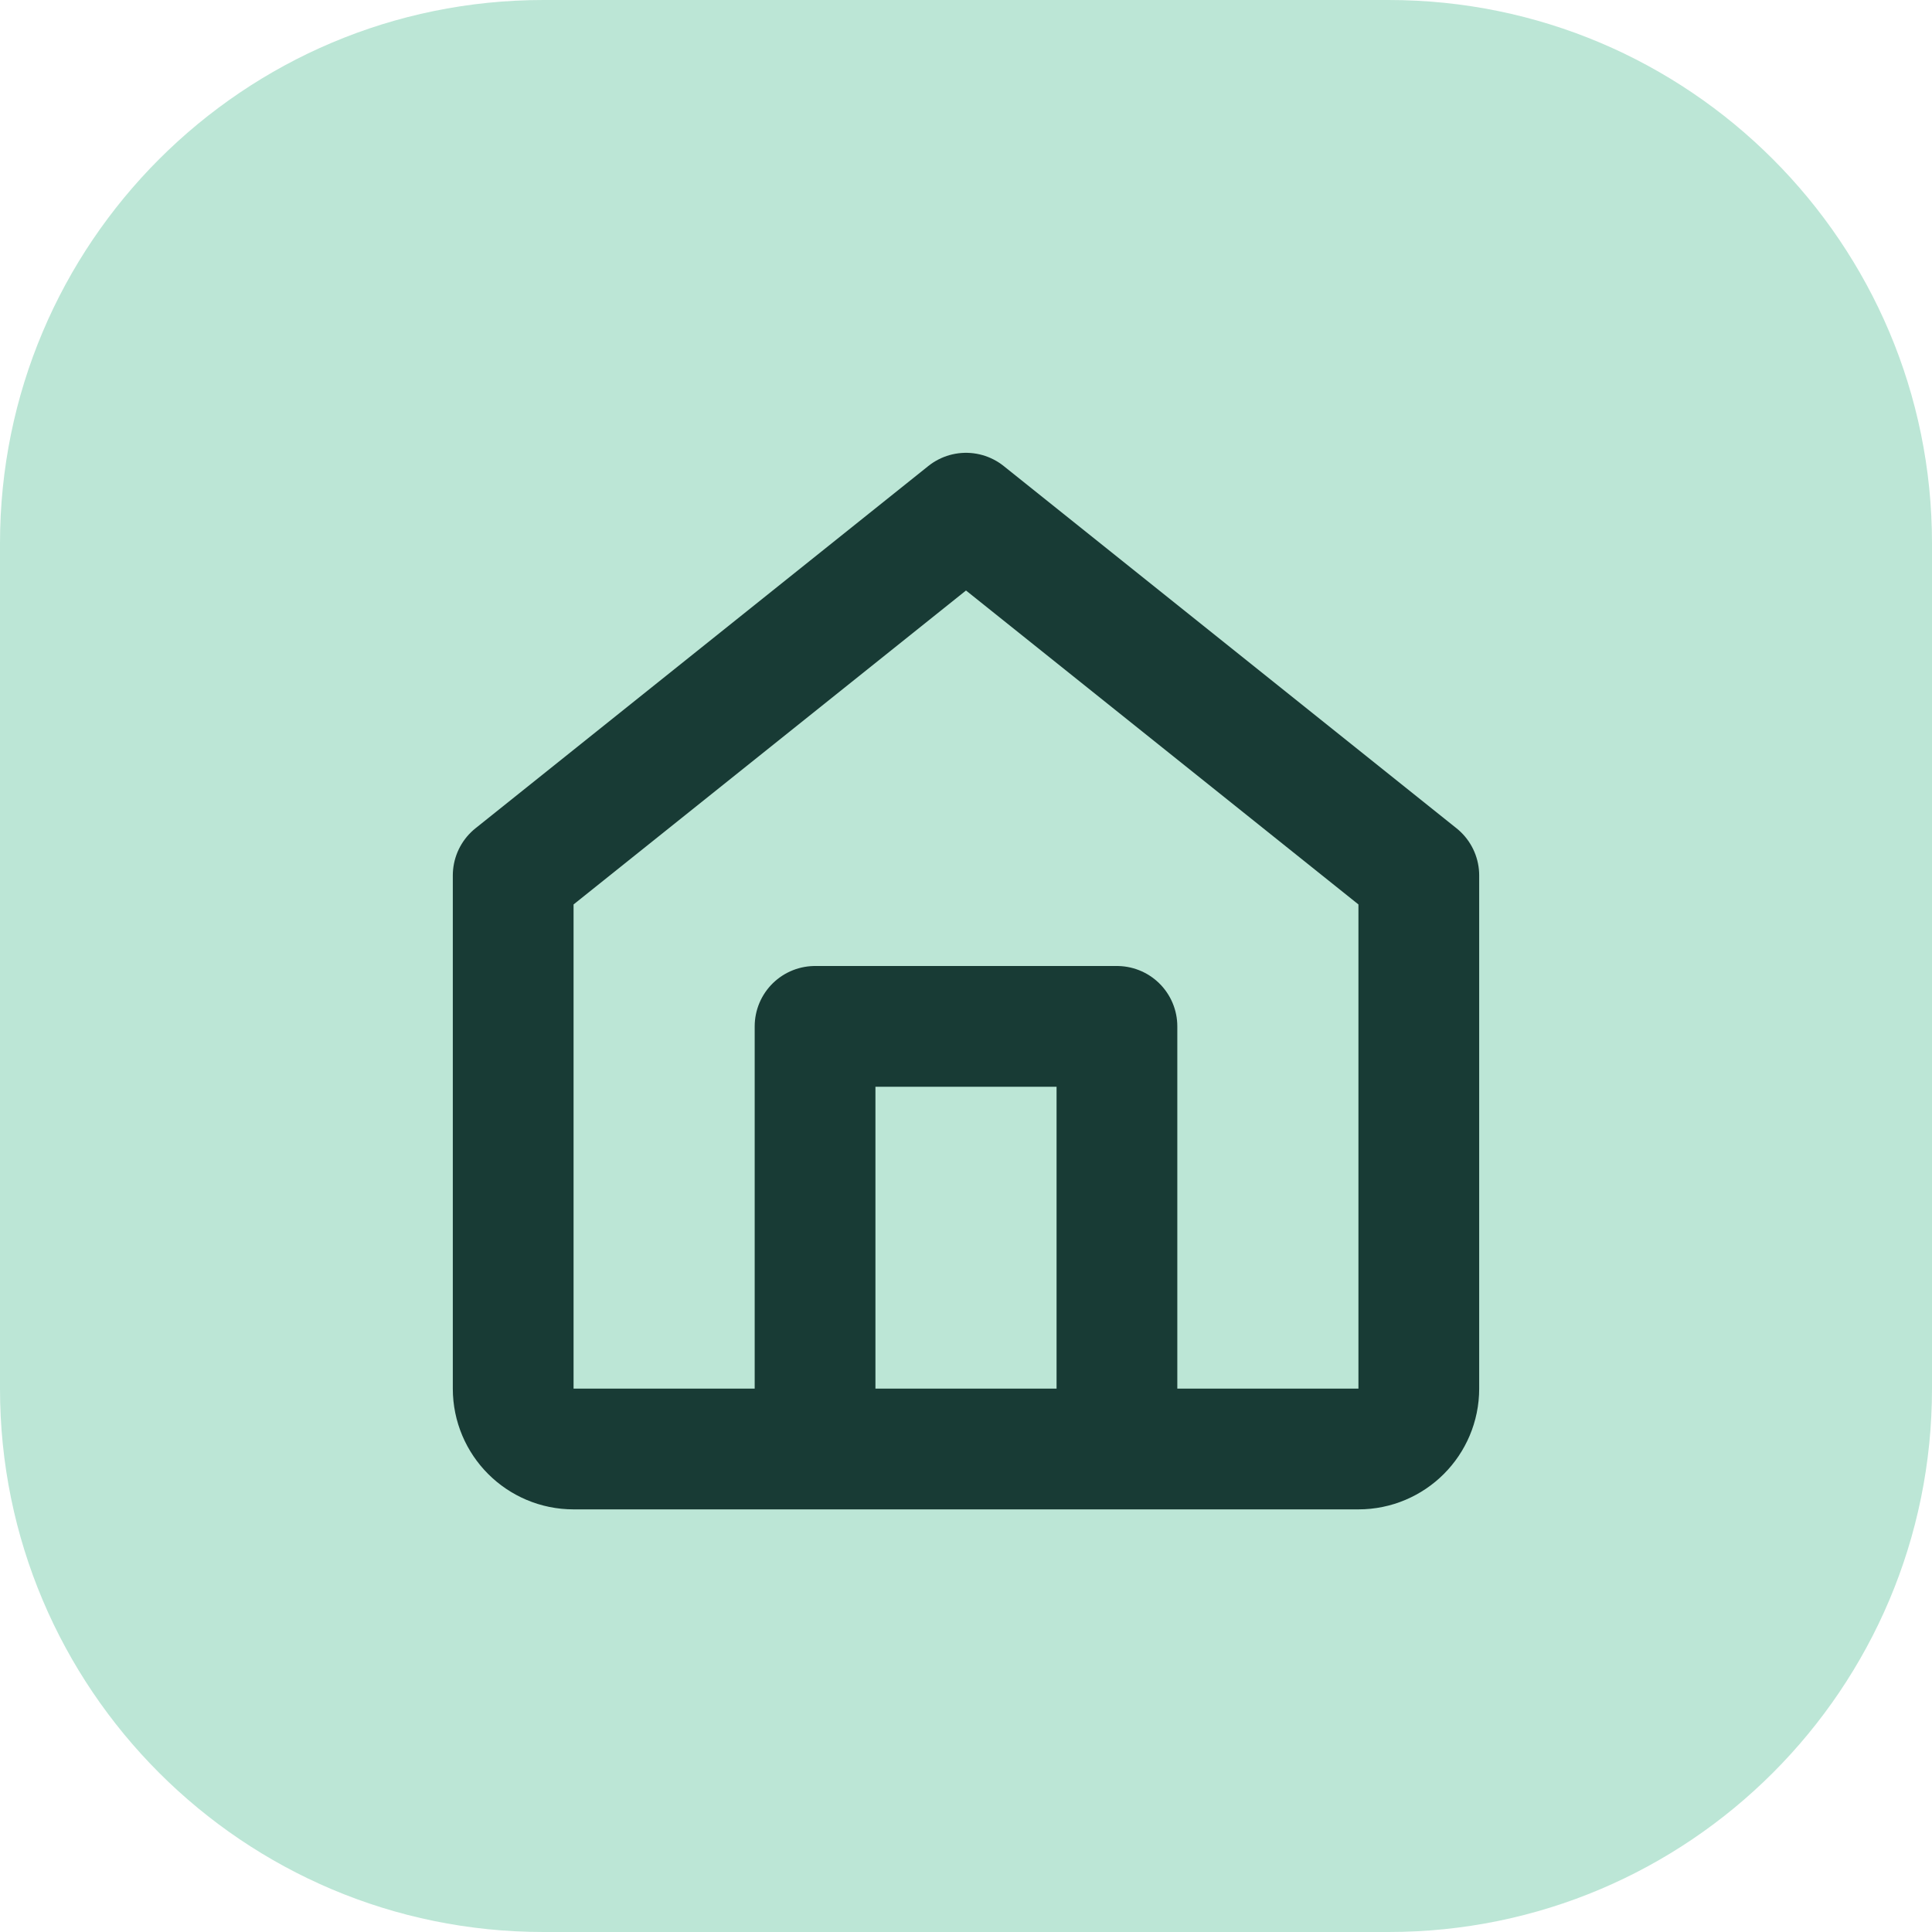
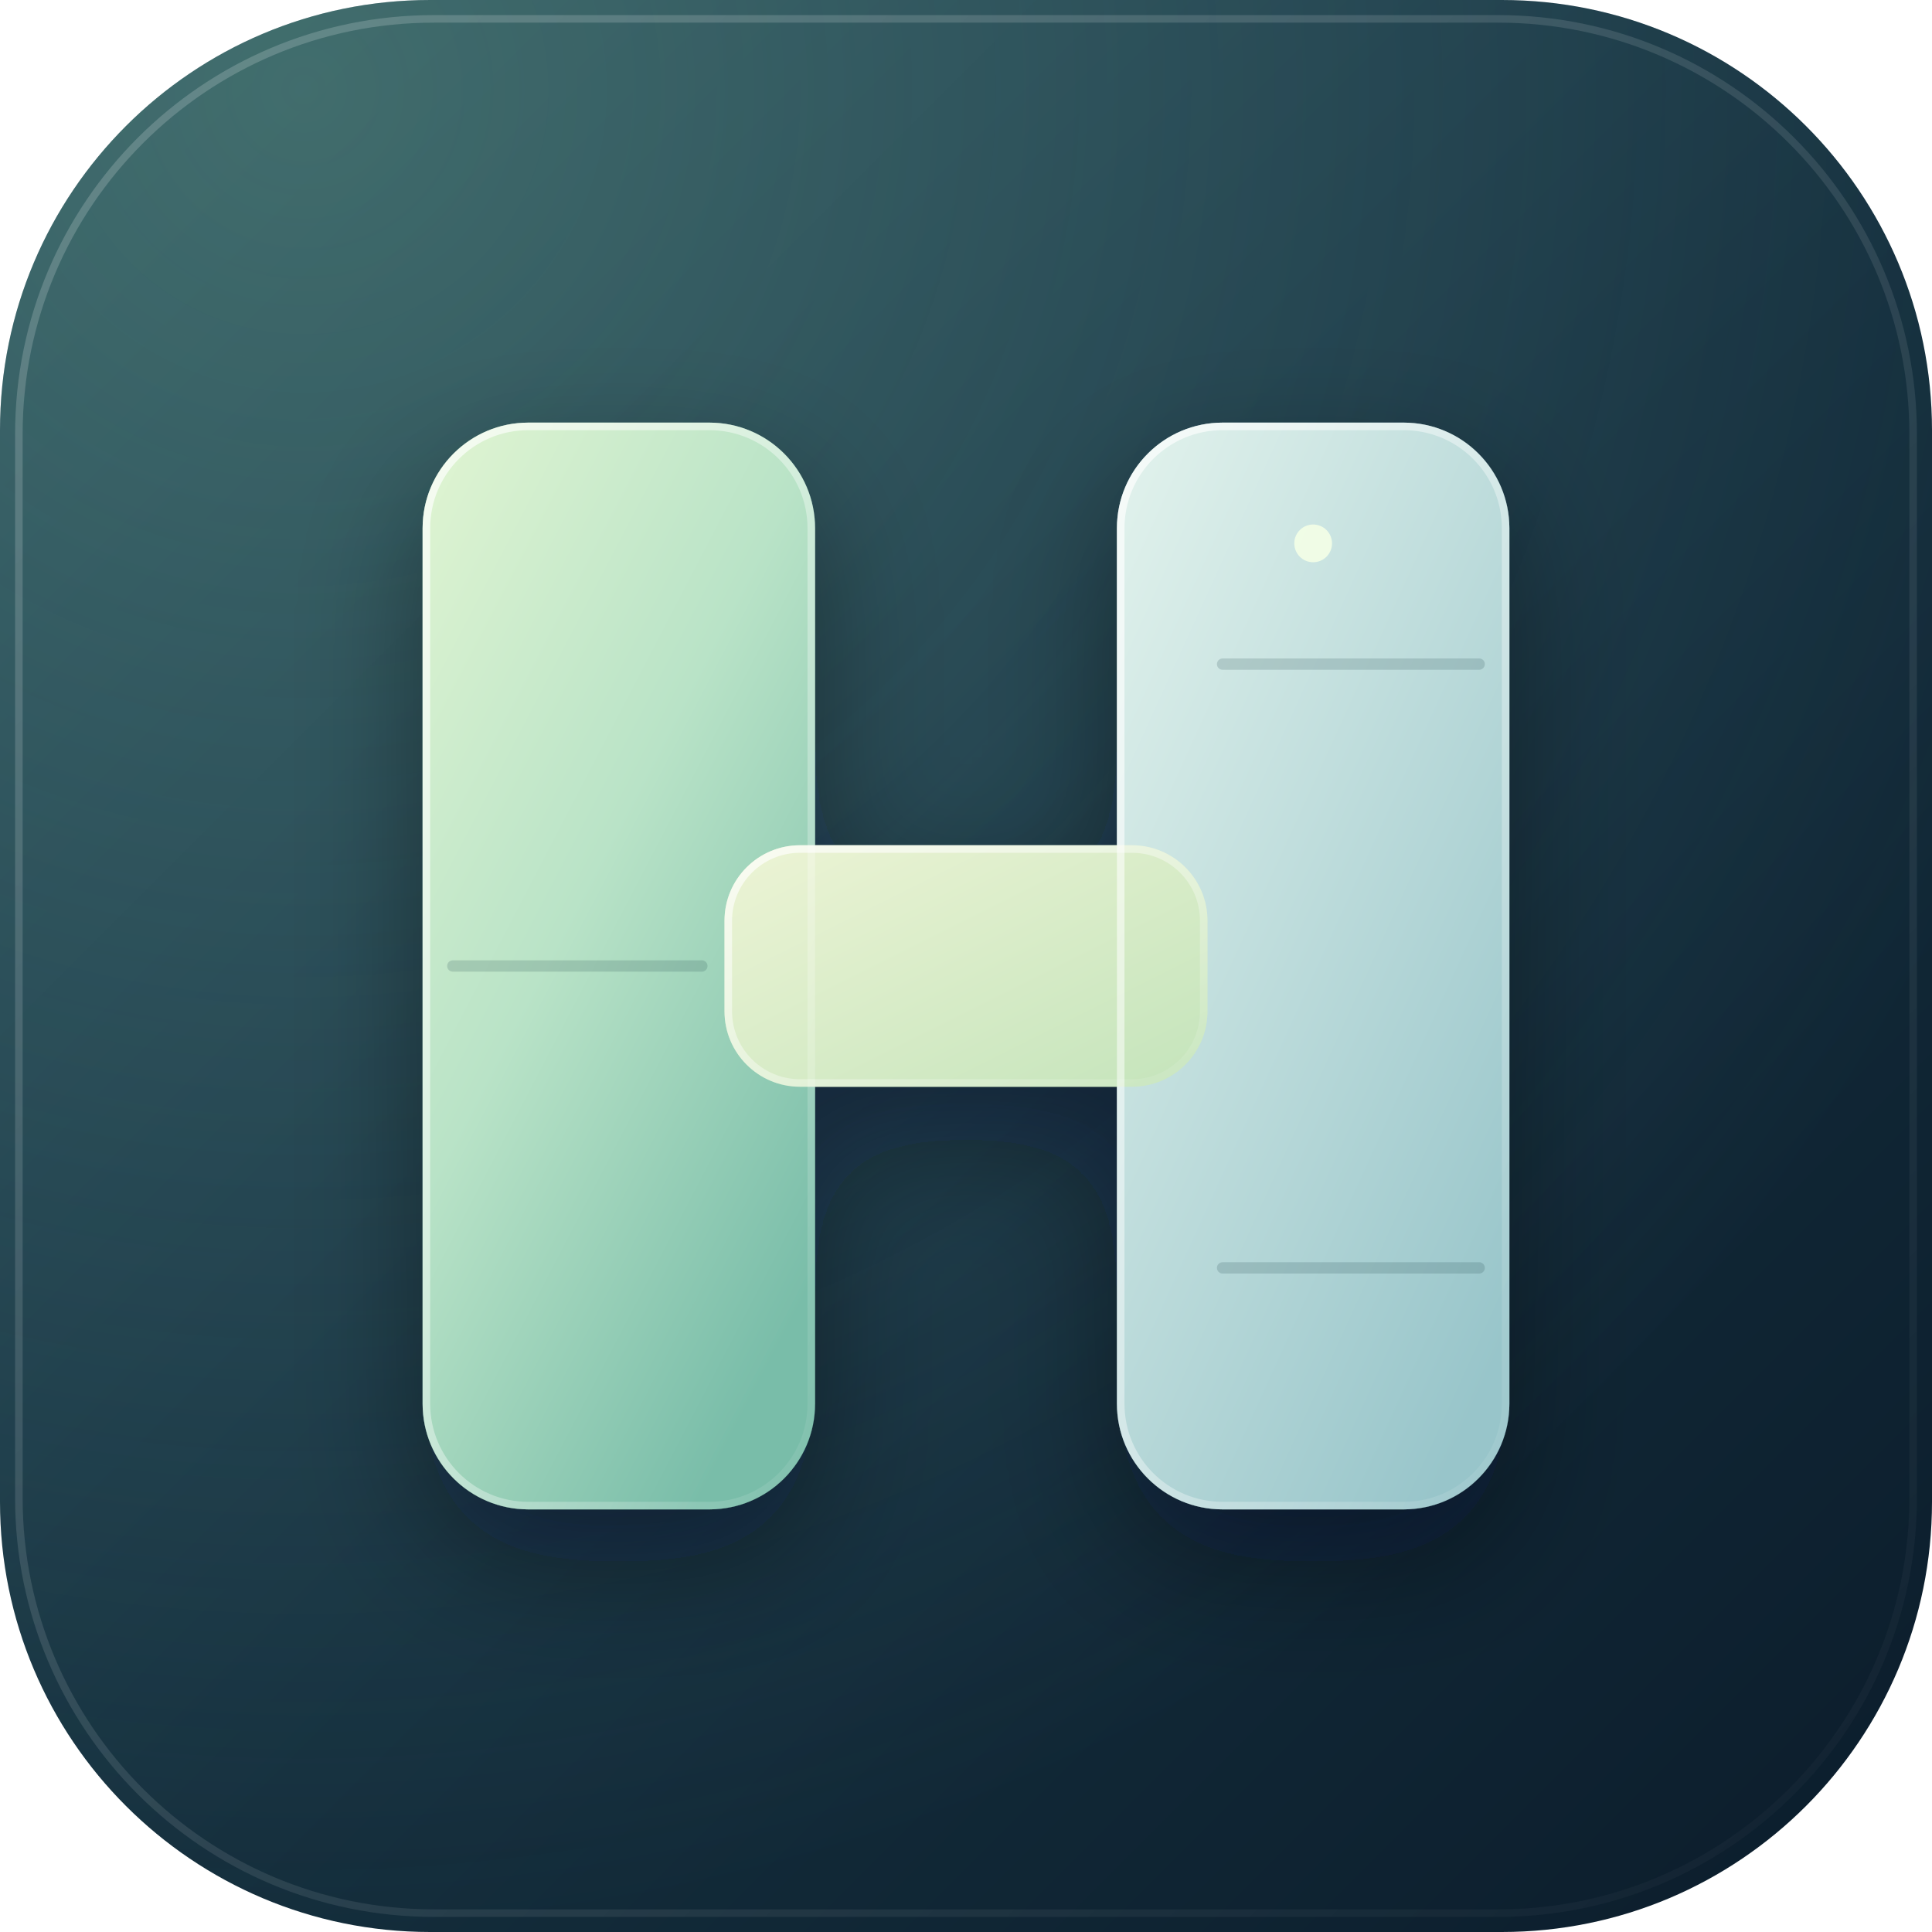
- <svg xmlns="http://www.w3.org/2000/svg" width="64" height="64" viewBox="0 0 64 64">
-   <rect width="64" height="64" rx="18" fill="#bce6d6" />
-   <path d="M17 29 32 17l15 12v17a2 2 0 0 1-2 2H19a2 2 0 0 1-2-2Z" fill="none" stroke="#183b35" stroke-width="4" stroke-linejoin="round" />
-   <path d="M27 48V34h10v14" fill="none" stroke="#183b35" stroke-width="4" stroke-linejoin="round" />
+ <svg xmlns="http://www.w3.org/2000/svg" width="512" height="512" viewBox="0 0 512 512" role="img" aria-label="HAPanel">
+   <defs>
+     <linearGradient id="bg" x1="0" y1="0" x2="1" y2="1">
+       <stop stop-color="#254953" />
+       <stop offset=".54" stop-color="#142e3c" />
+       <stop offset="1" stop-color="#0b1c2b" />
+     </linearGradient>
+     <radialGradient id="glow" cx=".16" cy=".05" r=".95">
+       <stop stop-color="#9be3c3" stop-opacity=".26" />
+       <stop offset="1" stop-color="#8bcbe2" stop-opacity="0" />
+     </radialGradient>
+     <linearGradient id="mint" x1="0" y1="0" x2=".7" y2="1">
+       <stop stop-color="#e1f5d2" />
+       <stop offset=".48" stop-color="#b9e3c7" />
+       <stop offset="1" stop-color="#79bda9" />
+     </linearGradient>
+     <linearGradient id="ice" x1="0" y1="0" x2=".8" y2="1">
+       <stop stop-color="#e3f3ed" />
+       <stop offset="1" stop-color="#98c5ca" />
+     </linearGradient>
+     <linearGradient id="bridge" x1="0" y1="0" x2="1" y2="1">
+       <stop stop-color="#edf4d5" />
+       <stop offset="1" stop-color="#c4e4bb" />
+     </linearGradient>
+     <linearGradient id="shine" x1="0" y1="0" x2="1" y2="1">
+       <stop stop-color="#fff" stop-opacity=".7" />
+       <stop offset="1" stop-color="#fff" stop-opacity=".05" />
+     </linearGradient>
+     <filter id="shadow" x="-.5" y="-.5" width="2" height="2">
+       <feDropShadow dx="0" dy="14" stdDeviation="17" flood-color="#020f19" flood-opacity=".4" />
+     </filter>
+   </defs>
+   <rect width="512" height="512" rx="114" fill="url(#bg)" />
+   <rect width="512" height="512" rx="114" fill="url(#glow)" />
+   <rect x="5" y="5" width="502" height="502" rx="110" fill="none" stroke="url(#shine)" stroke-opacity=".28" stroke-width="2" />
+   <g filter="url(#shadow)">
+     <rect x="112" y="112" width="104" height="288" rx="28" fill="url(#mint)" />
+     <rect x="296" y="112" width="104" height="288" rx="28" fill="url(#ice)" />
+     <rect x="192" y="224" width="128" height="64" rx="20" fill="url(#bridge)" />
+   </g>
+   <g fill="none" stroke="url(#shine)" stroke-width="2">
+     <rect x="113" y="113" width="102" height="286" rx="27" />
+     <rect x="297" y="113" width="102" height="286" rx="27" />
+     <rect x="193" y="225" width="126" height="62" rx="19" />
+   </g>
+   <path d="M120 256h66m138-80h68m-68 160h68" stroke="#21464a" stroke-opacity=".18" stroke-width="3" stroke-linecap="round" />
+   <circle cx="348" cy="144" r="5" fill="#f4ffe7" fill-opacity=".9" />
</svg>
